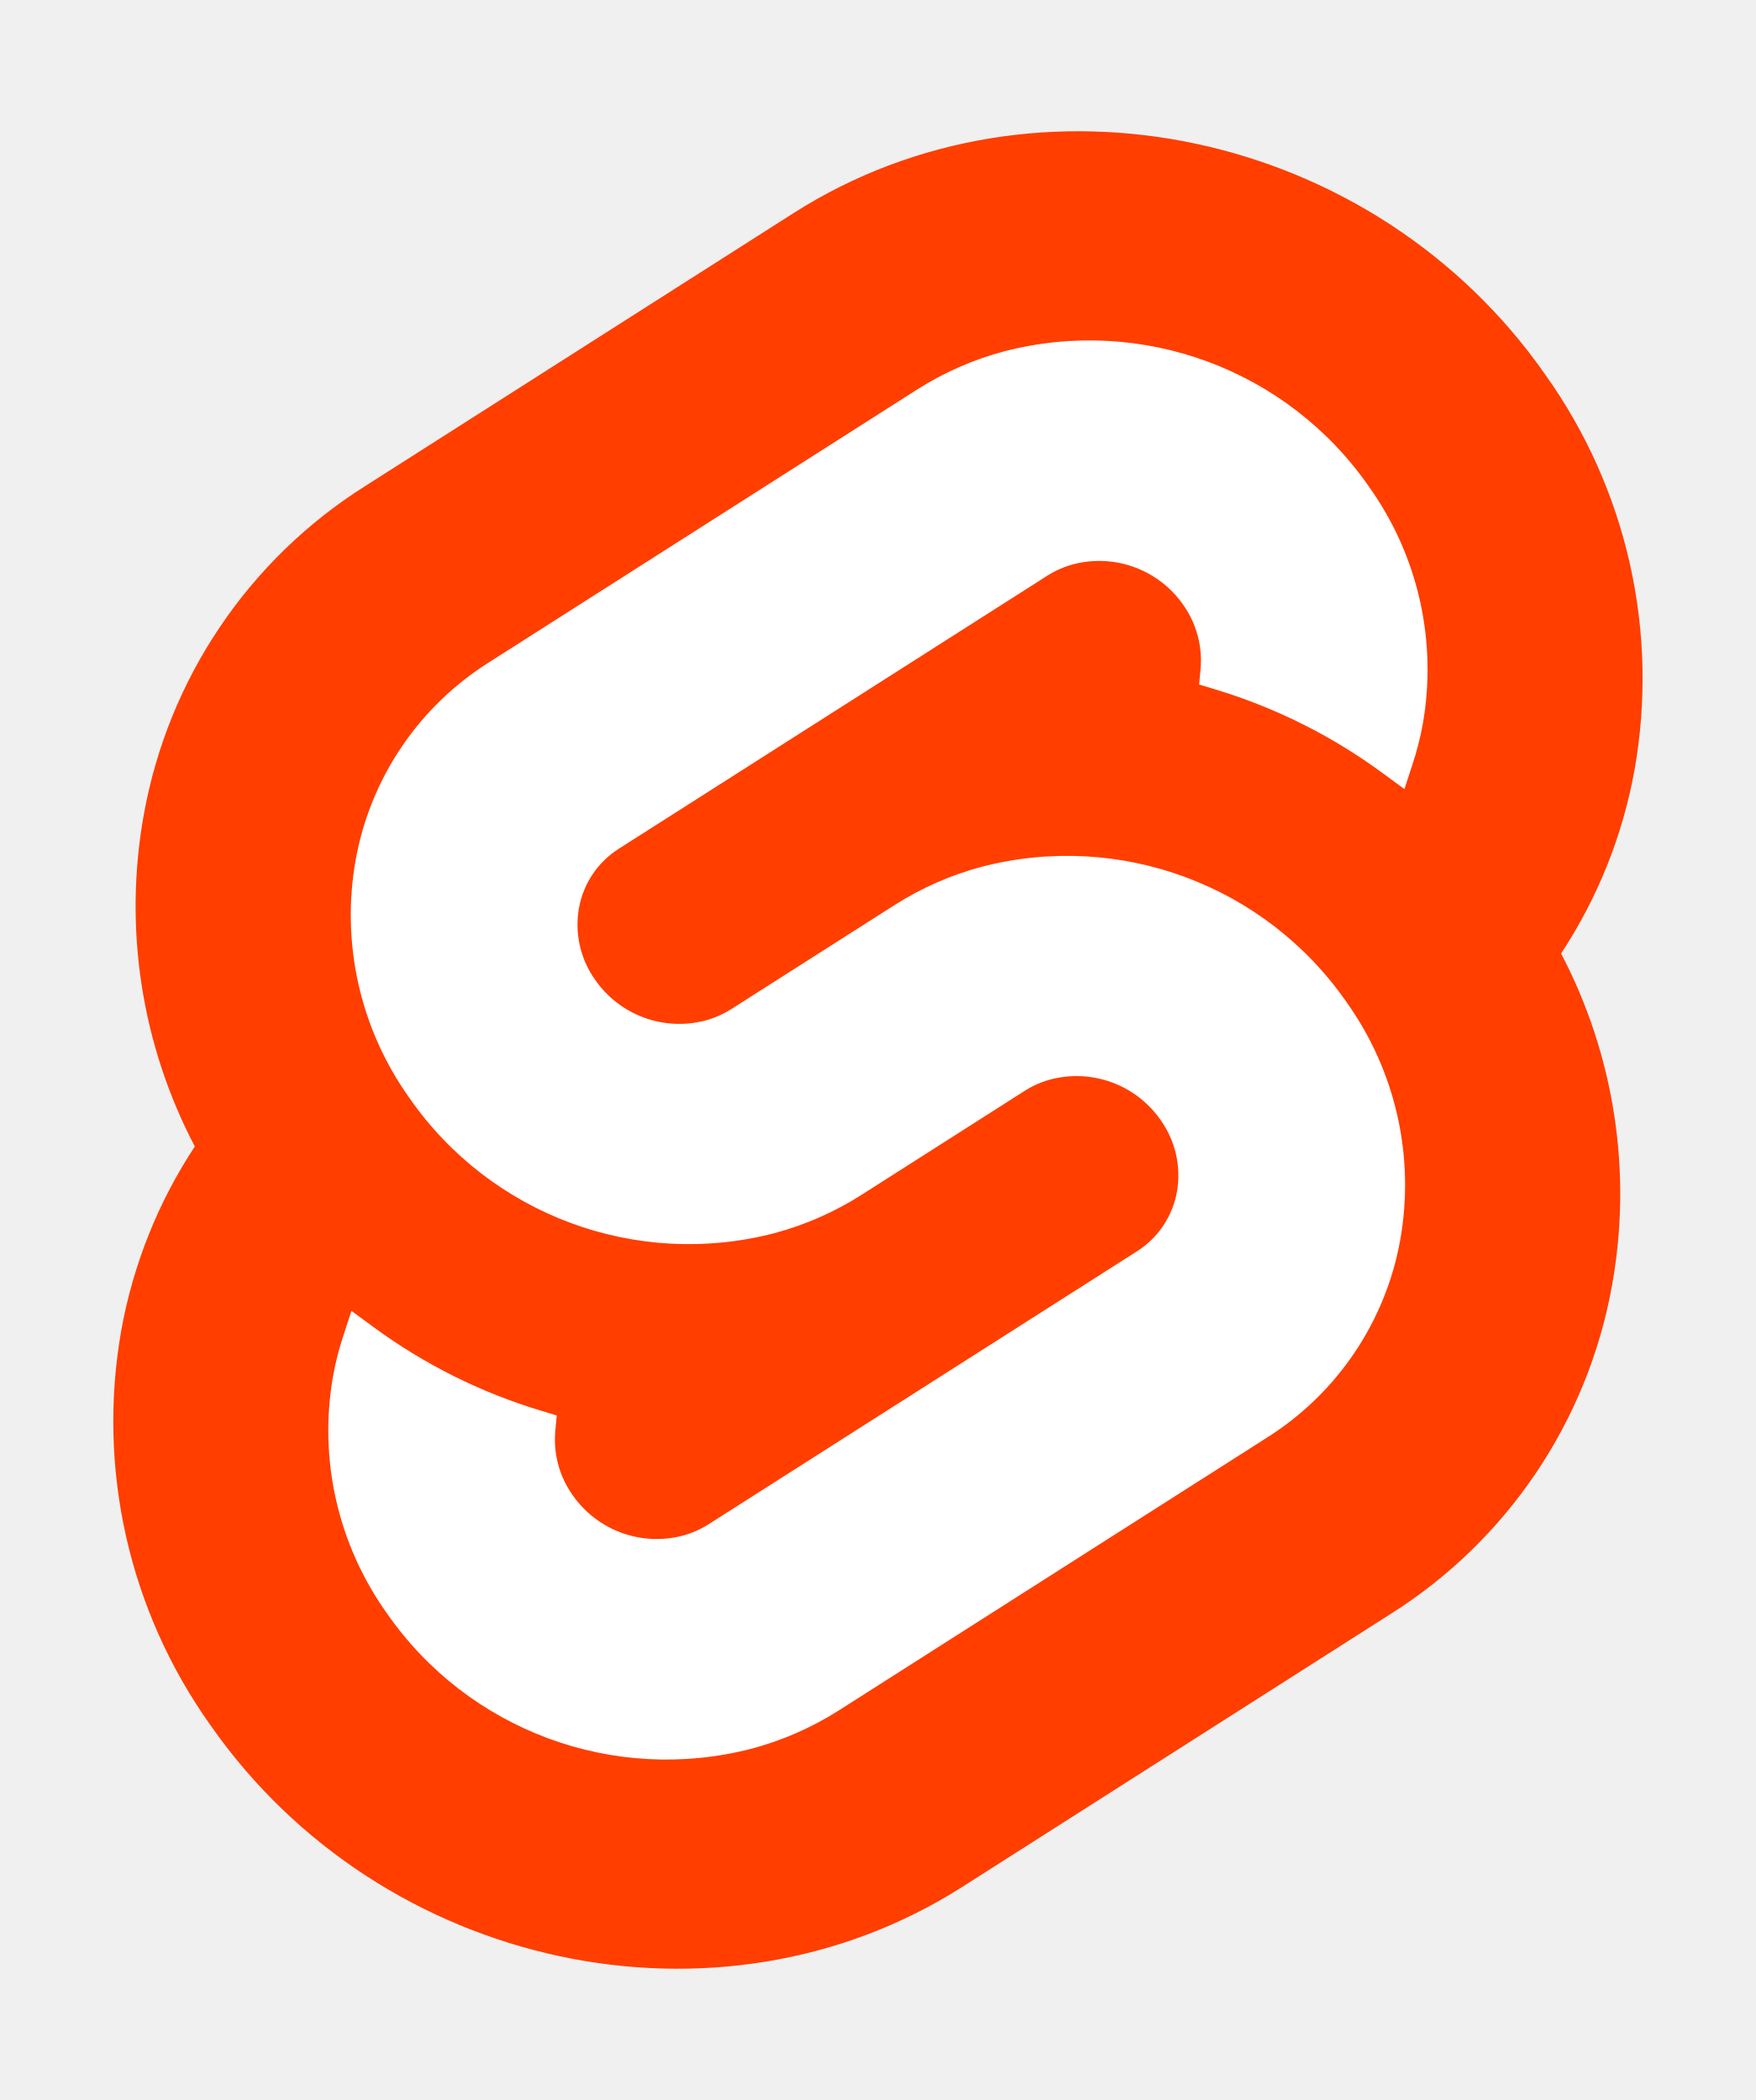
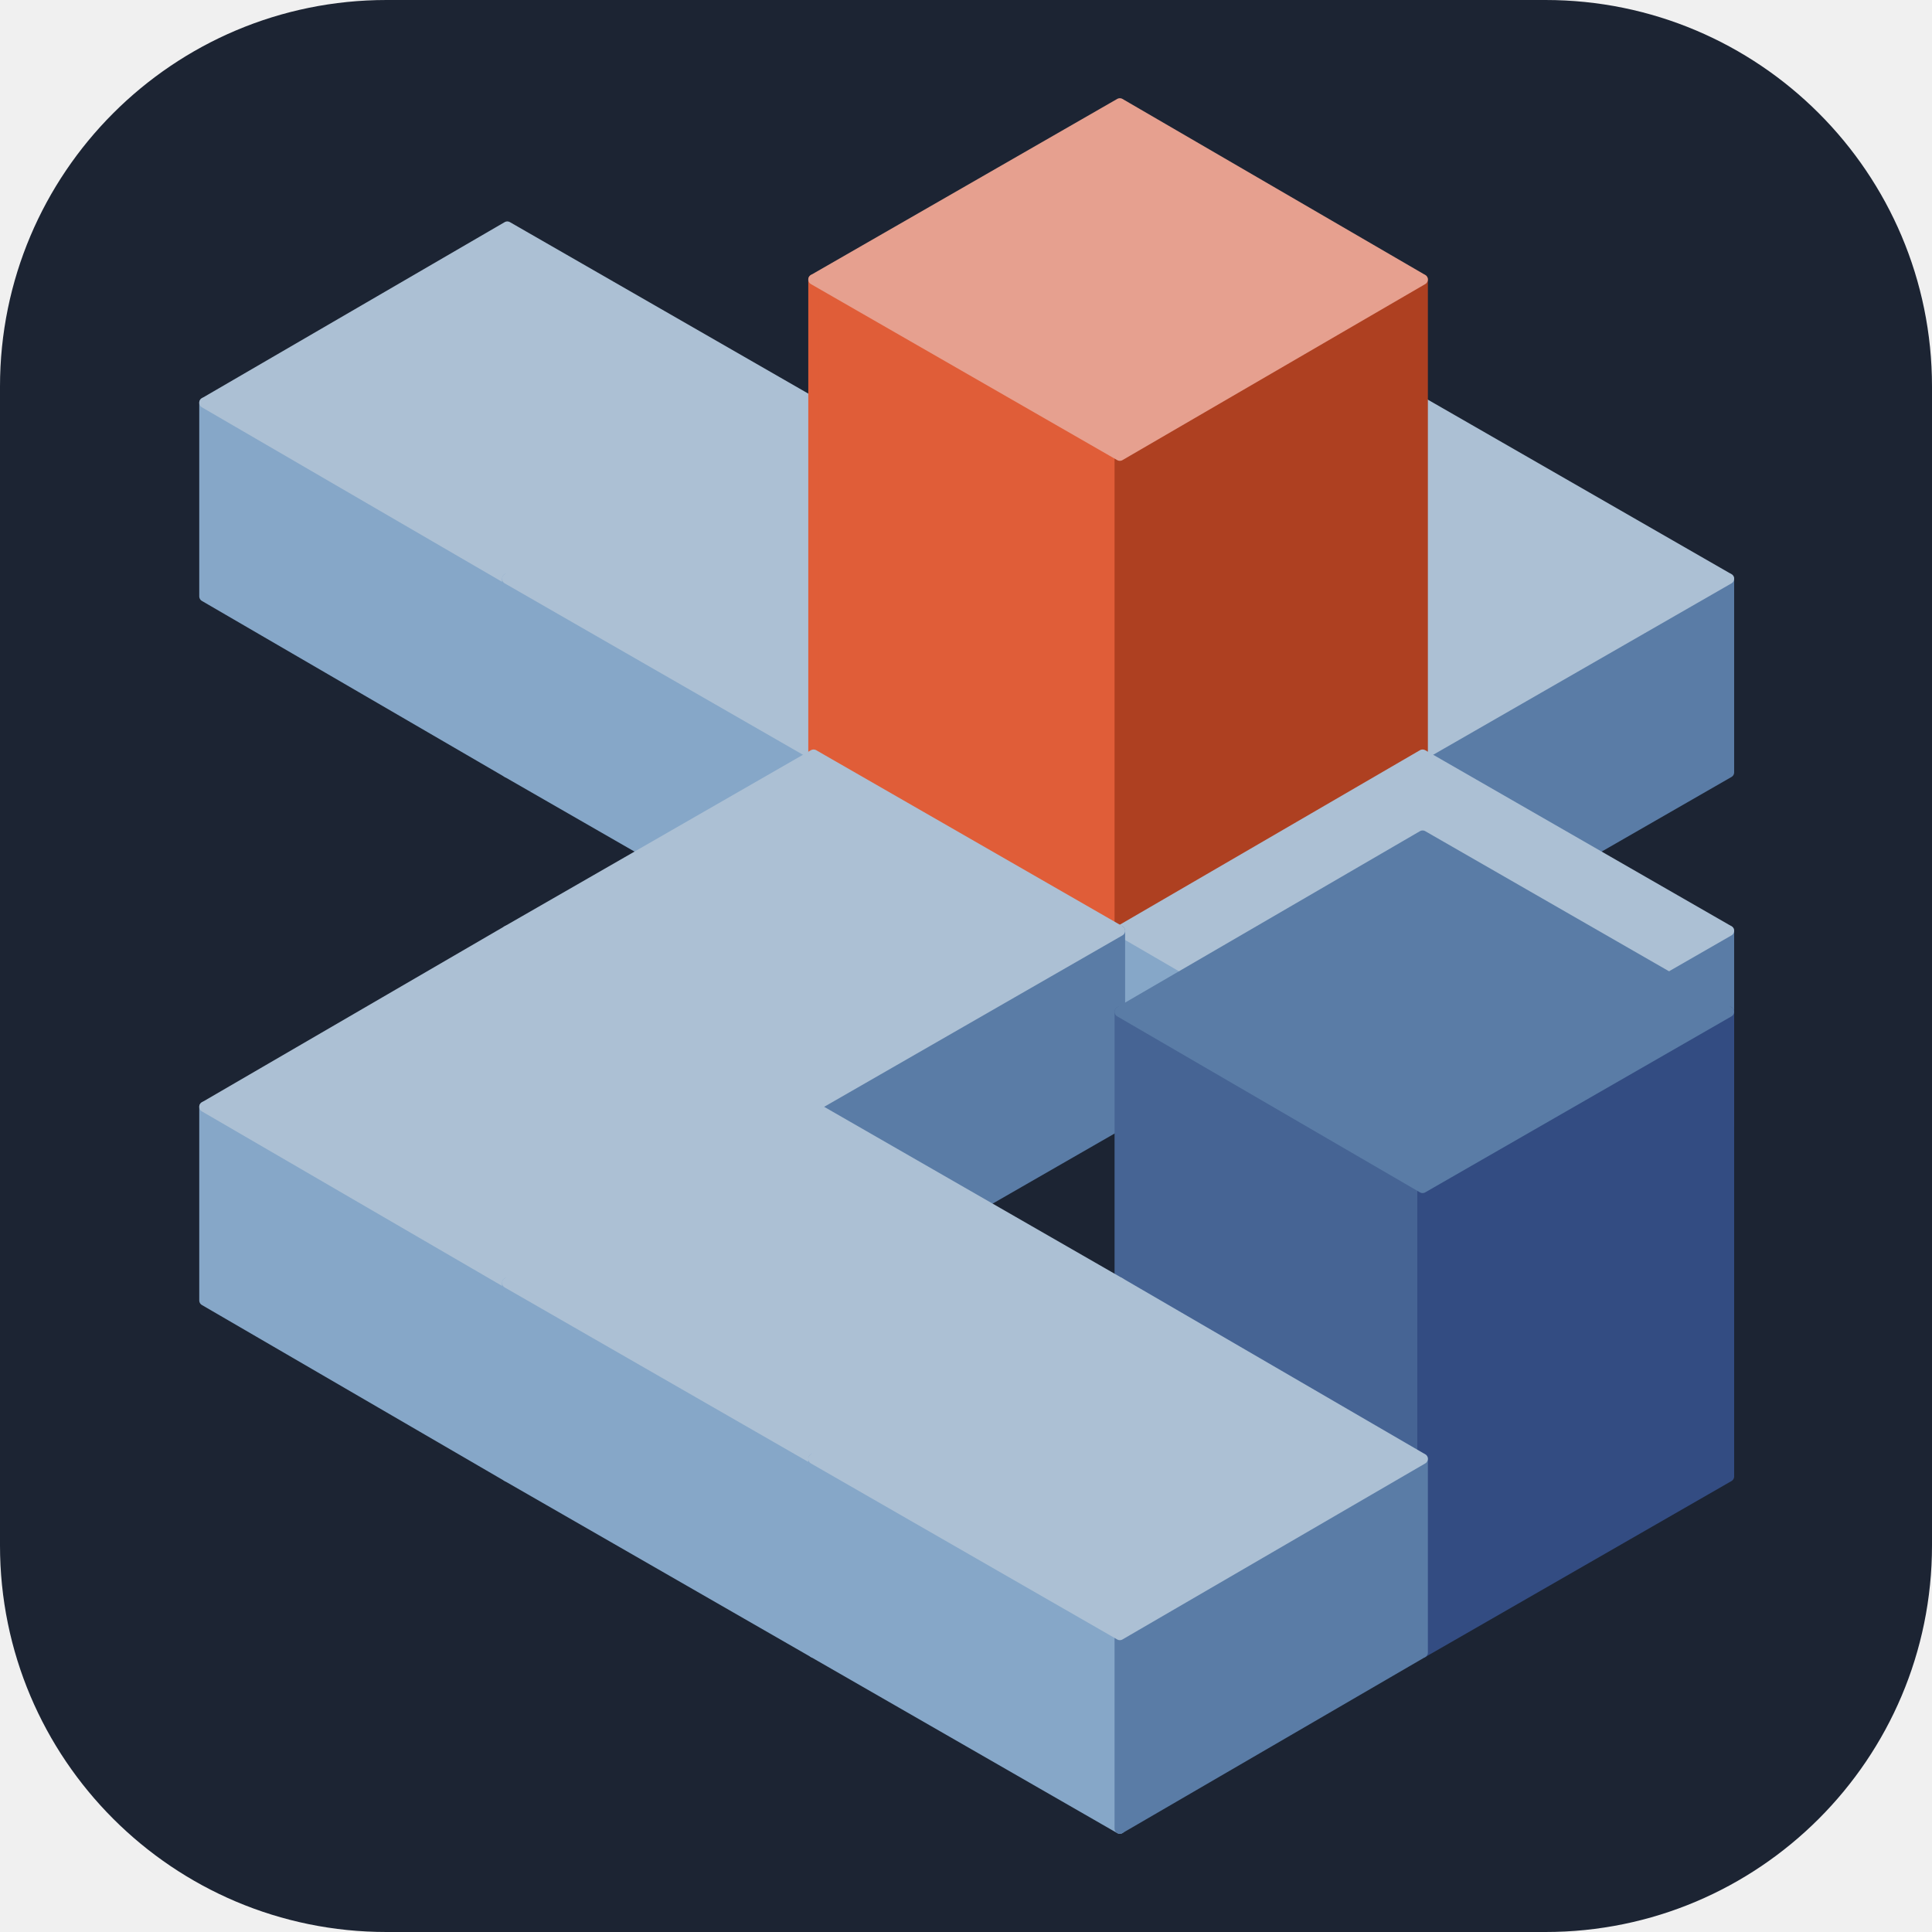
- <svg xmlns="http://www.w3.org/2000/svg" width="107" height="128" viewBox="0 0 107 128">
-   <path d="M94.157 22.819c-10.4-14.885-30.94-19.297-45.792-9.835L22.282 29.608A29.92 29.92 0 0 0 8.764 49.65a31.5 31.5 0 0 0 3.108 20.231 30 30 0 0 0-4.477 11.183 31.9 31.9 0 0 0 5.448 24.116c10.402 14.887 30.942 19.297 45.791 9.835l26.083-16.624A29.92 29.92 0 0 0 98.235 78.35a31.53 31.53 0 0 0-3.105-20.232 30 30 0 0 0 4.474-11.182 31.88 31.88 0 0 0-5.447-24.116" style="fill:#ff3e00" />
-   <path d="M45.817 106.582a20.72 20.72 0 0 1-22.237-8.243 19.17 19.17 0 0 1-3.277-14.503 18 18 0 0 1 .624-2.435l.49-1.498 1.337.981a33.6 33.6 0 0 0 10.203 5.098l.97.294-.09.968a5.85 5.85 0 0 0 1.052 3.878 6.24 6.24 0 0 0 6.695 2.485 5.8 5.8 0 0 0 1.603-.704L69.27 76.28a5.43 5.43 0 0 0 2.45-3.631 5.8 5.8 0 0 0-.987-4.371 6.24 6.24 0 0 0-6.698-2.487 5.7 5.7 0 0 0-1.6.704l-9.953 6.345a19 19 0 0 1-5.296 2.326 20.72 20.72 0 0 1-22.237-8.243 19.17 19.17 0 0 1-3.277-14.502 17.99 17.99 0 0 1 8.13-12.052l26.081-16.623a19 19 0 0 1 5.3-2.329 20.72 20.72 0 0 1 22.237 8.243 19.17 19.17 0 0 1 3.277 14.503 18 18 0 0 1-.624 2.435l-.49 1.498-1.337-.98a33.6 33.6 0 0 0-10.203-5.1l-.97-.294.09-.968a5.86 5.86 0 0 0-1.052-3.878 6.24 6.24 0 0 0-6.696-2.485 5.8 5.8 0 0 0-1.602.704L37.73 51.72a5.42 5.42 0 0 0-2.449 3.63 5.79 5.79 0 0 0 .986 4.372 6.24 6.24 0 0 0 6.698 2.486 5.8 5.8 0 0 0 1.602-.704l9.952-6.342a19 19 0 0 1 5.295-2.328 20.72 20.72 0 0 1 22.237 8.242 19.17 19.17 0 0 1 3.277 14.503 18 18 0 0 1-8.13 12.053l-26.081 16.622a19 19 0 0 1-5.3 2.328" style="fill:#fff" />
+ <svg xmlns="http://www.w3.org/2000/svg" viewBox="-2.311 -0.694 5.488 5.488">
+   <rect x="-2.311" y="-0.694" width="5.488" height="5.488" rx="1.098" fill="#1c2433" />
+   <g stroke-linejoin="round">
+     <path d="M-1.73 0.45L-0.87 0.95L-0.87 1.50L-1.73 1.00Z" fill="#86a7c8" stroke="#86a7c8" stroke-width="0.03" />
+     <path d="M-0.87 -0.05L0.00 0.45L-0.87 0.95L-1.73 0.45Z" fill="#acc0d4" stroke="#acc0d4" stroke-width="0.03" />
+     <path d="M2.60 0.95L1.73 1.45L1.73 2.00L2.60 1.50Z" fill="#5a7ca6" stroke="#5a7ca6" stroke-width="0.03" />
+     <path d="M1.73 0.45L2.60 0.95L1.73 1.45L0.87 0.95Z" fill="#acc0d4" stroke="#acc0d4" stroke-width="0.03" />
+     <path d="M-0.87 0.95L0.00 1.45L0.00 2.00L-0.87 1.50Z" fill="#86a7c8" stroke="#86a7c8" stroke-width="0.03" />
+     <path d="M0.00 0.45L0.87 0.95L0.00 1.45L-0.87 0.95Z" fill="#acc0d4" stroke="#acc0d4" stroke-width="0.03" />
+     <path d="M0.00 0.10L0.87 0.60L0.87 2.50L0.00 2.00Z" fill="#e05d38" stroke="#e05d38" stroke-width="0.03" />
+     <path d="M1.73 0.10L0.87 0.60L0.87 2.50L1.73 2.00Z" fill="#ae4021" stroke="#ae4021" stroke-width="0.03" />
+     <path d="M0.87 -0.40L1.73 0.10L0.87 0.60L0.00 0.10Z" fill="#e6a08f" stroke="#e6a08f" stroke-width="0.03" />
+     <path d="M0.87 1.95L1.73 2.45L1.73 3.00L0.87 2.50Z" fill="#86a7c8" stroke="#86a7c8" stroke-width="0.03" />
+     <path d="M2.60 1.95L1.73 2.45L1.73 3.00L2.60 2.50Z" fill="#5a7ca6" stroke="#5a7ca6" stroke-width="0.03" />
+     <path d="M1.73 1.45L2.60 1.95L1.73 2.45L0.87 1.95Z" fill="#acc0d4" stroke="#acc0d4" stroke-width="0.03" />
+     <path d="M0.87 1.95L0.00 2.45L0.00 3.00L0.87 2.50Z" fill="#5a7ca6" stroke="#5a7ca6" stroke-width="0.03" />
+     <path d="M0.00 1.45L0.87 1.95L0.00 2.45L-0.87 1.95Z" fill="#acc0d4" stroke="#acc0d4" stroke-width="0.03" />
+     <path d="M-1.73 2.45L-0.87 2.95L-0.87 3.50L-1.73 3.00Z" fill="#86a7c8" stroke="#86a7c8" stroke-width="0.03" />
+     <path d="M-0.87 1.95L0.00 2.45L-0.87 2.95L-1.73 2.45Z" fill="#acc0d4" stroke="#acc0d4" stroke-width="0.03" />
+     <path d="M0.87 2.18L1.73 2.68L1.73 4.00L0.87 3.50Z" fill="#466494" stroke="#466494" stroke-width="0.03" />
+     <path d="M2.60 2.18L1.73 2.68L1.73 4.00L2.60 3.50Z" fill="#334c82" stroke="#334c82" stroke-width="0.03" />
+     <path d="M1.73 1.68L2.60 2.18L1.73 2.68L0.87 2.18Z" fill="#5a7ca6" stroke="#5a7ca6" stroke-width="0.03" />
+     <path d="M-0.87 2.95L0.00 3.45L0.00 4.00L-0.87 3.50Z" fill="#86a7c8" stroke="#86a7c8" stroke-width="0.03" />
+     <path d="M0.00 2.45L0.87 2.95L0.00 3.45L-0.87 2.95Z" fill="#acc0d4" stroke="#acc0d4" stroke-width="0.03" />
+     <path d="M0.00 3.45L0.87 3.95L0.87 4.50L0.00 4.00Z" fill="#86a7c8" stroke="#86a7c8" stroke-width="0.03" />
+     <path d="M1.73 3.45L0.87 3.95L0.87 4.50L1.73 4.00Z" fill="#5a7ca6" stroke="#5a7ca6" stroke-width="0.03" />
+     <path d="M0.87 2.95L1.73 3.45L0.87 3.95L0.00 3.45Z" fill="#acc0d4" stroke="#acc0d4" stroke-width="0.03" />
+   </g>
</svg>
